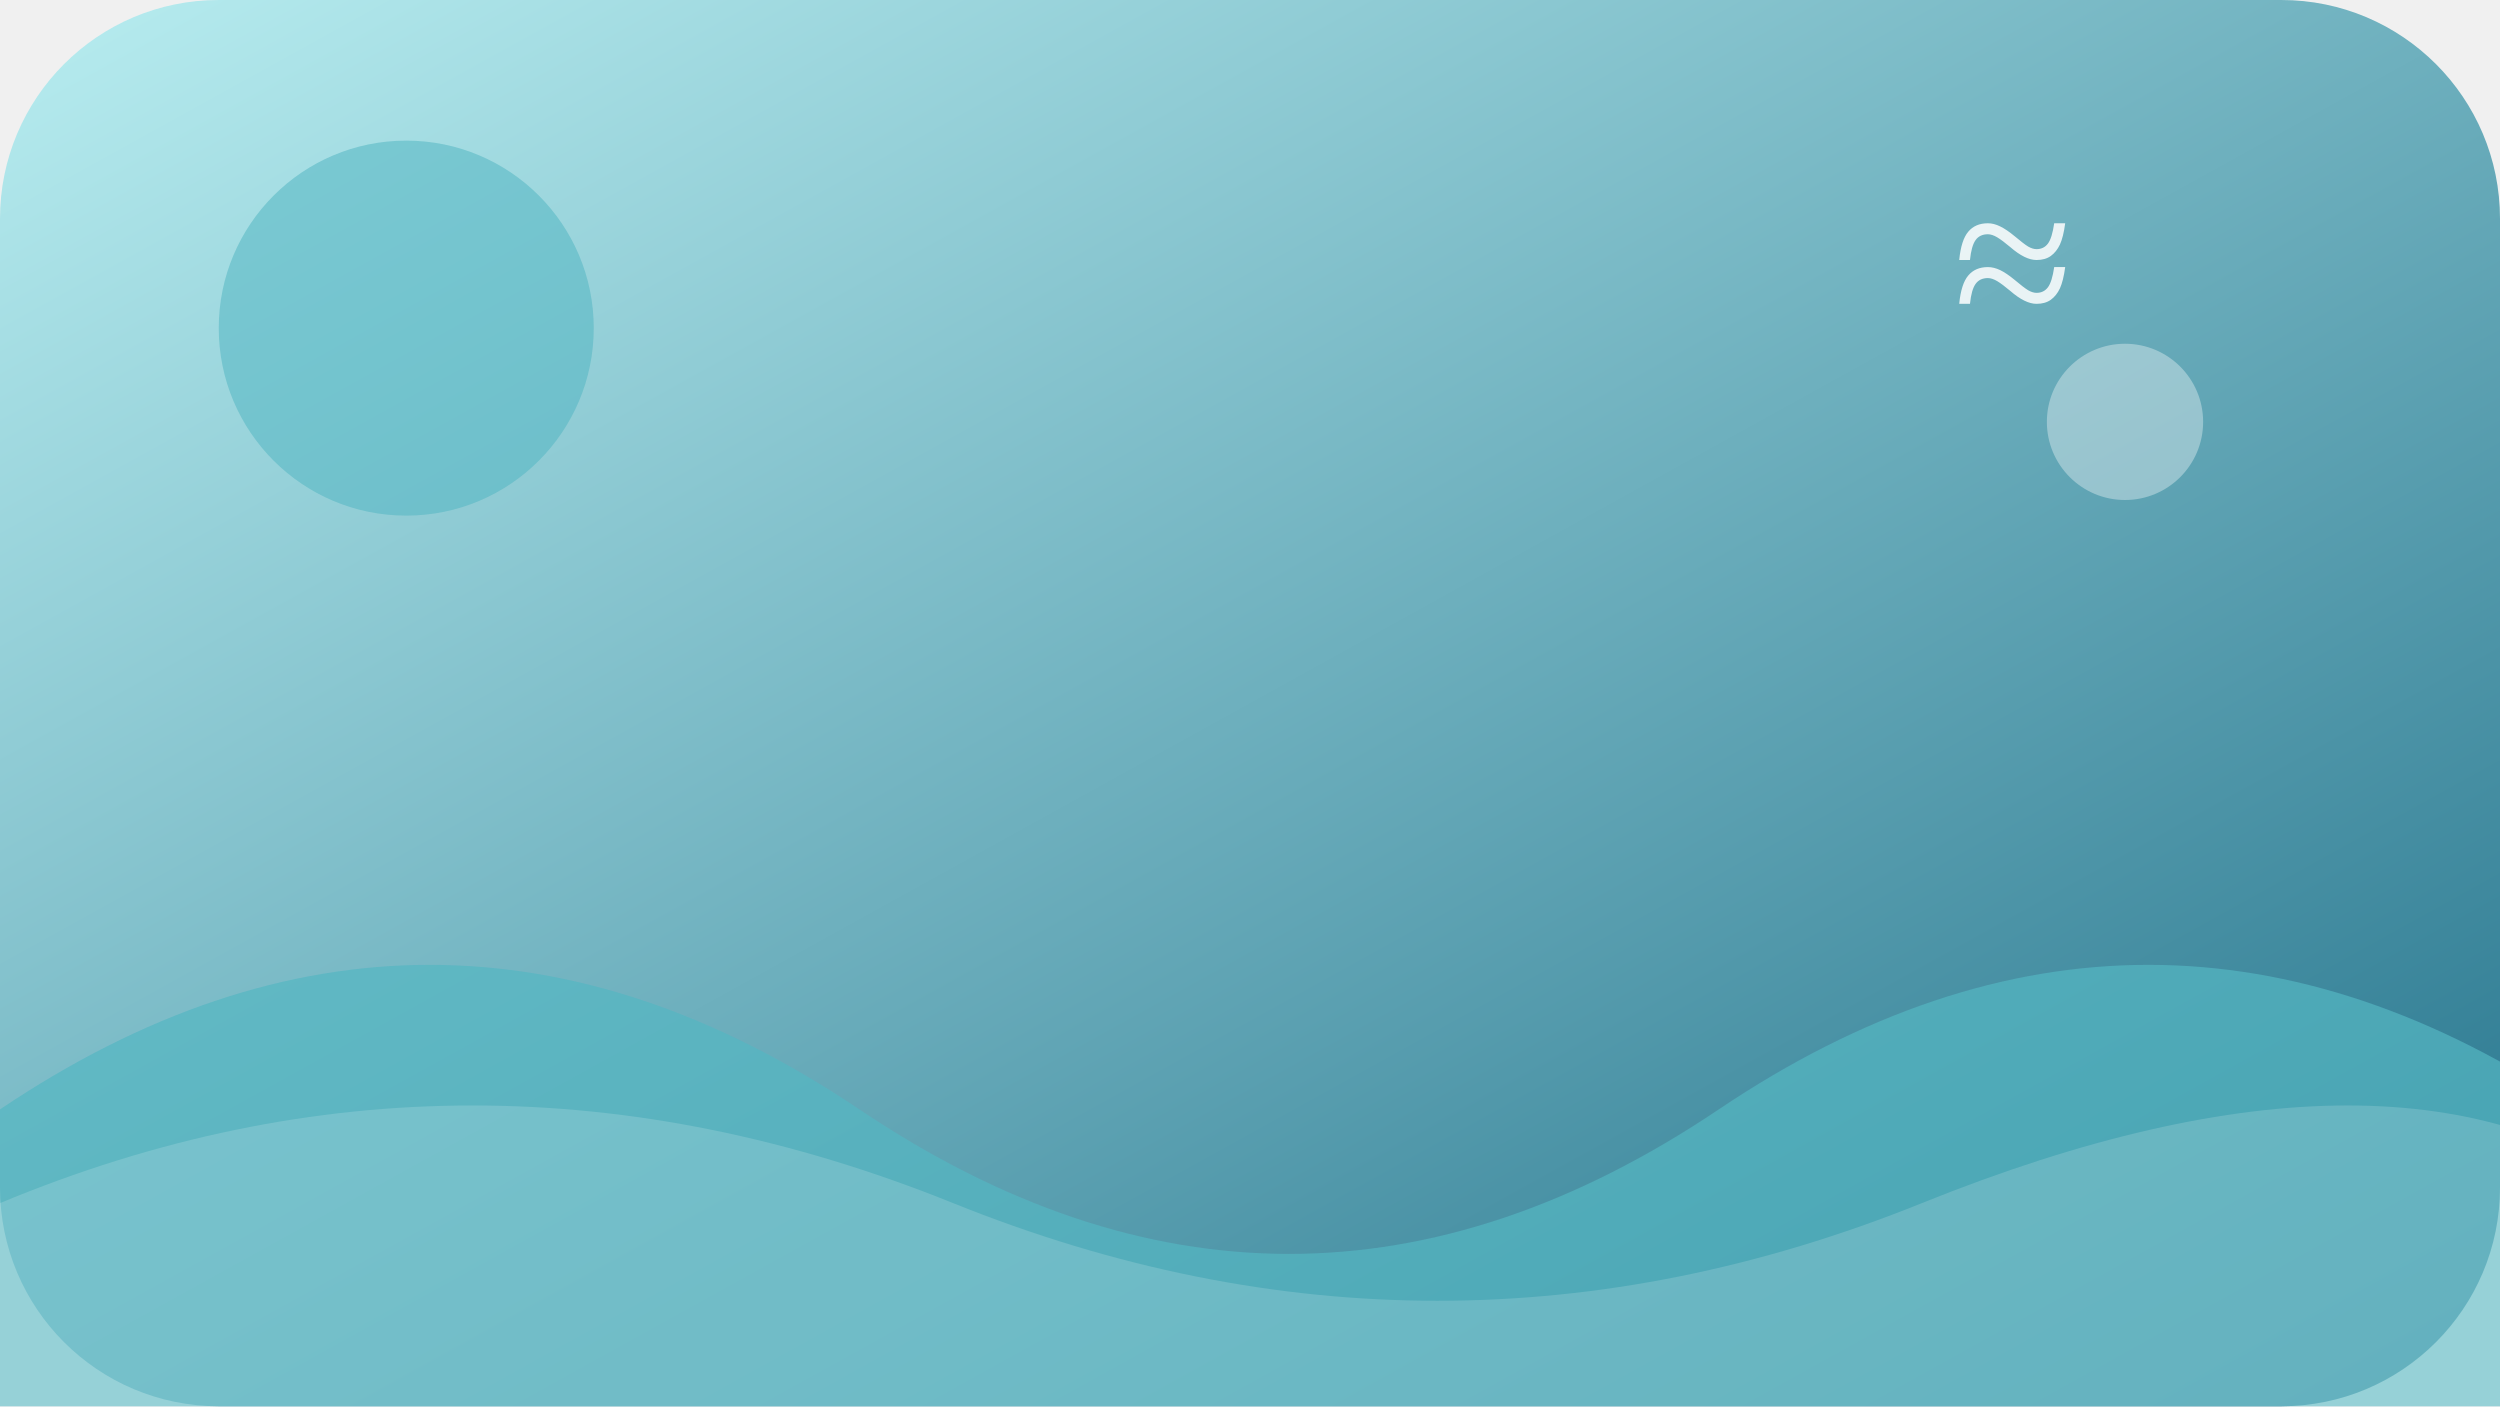
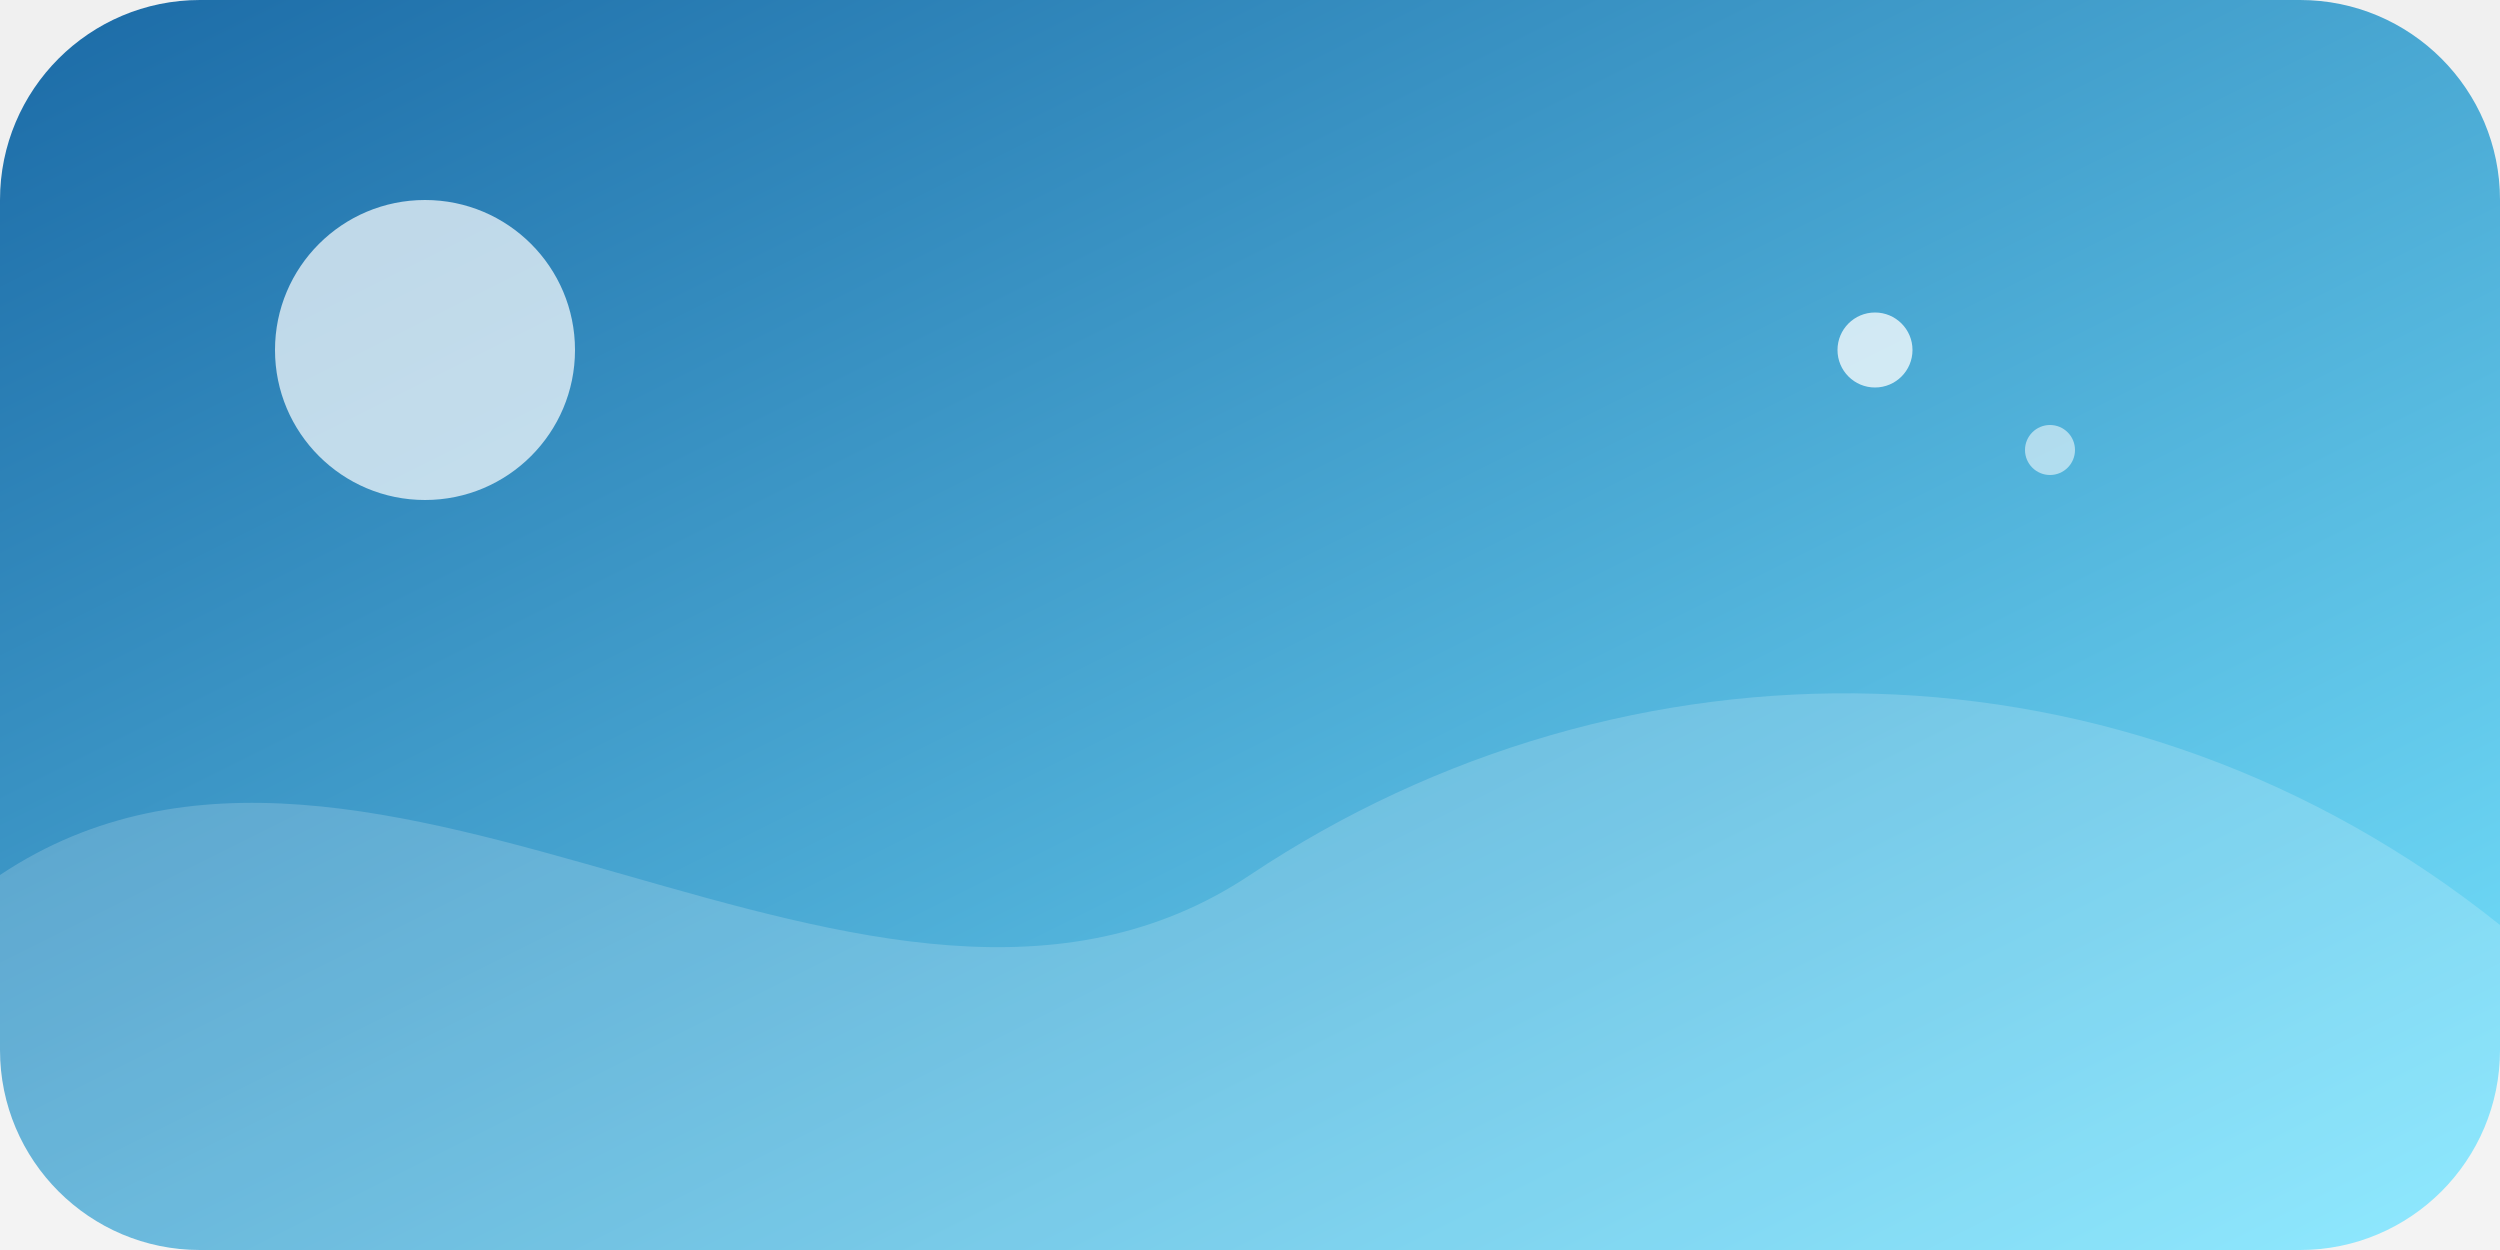
- <svg xmlns="http://www.w3.org/2000/svg" width="320" height="180" viewBox="0 0 320 180">
+ <svg xmlns="http://www.w3.org/2000/svg" viewBox="0 0 200 100">
  <defs>
    <linearGradient id="g" x1="0" y1="0" x2="1" y2="1">
-       <stop stop-color="#b8edf0" />
-       <stop offset="1" stop-color="#23728b" />
+       <stop offset="0" stop-color="#1b6aa6" />
+       <stop offset="1" stop-color="#77e5ff" />
    </linearGradient>
  </defs>
-   <rect width="320" height="180" rx="28" fill="url(#g)" />
-   <circle cx="52" cy="42" r="24" fill="#54b6c2" opacity=".55" />
-   <circle cx="272" cy="54" r="10" fill="#fff" opacity=".35" />
-   <path d="M0 142 Q55 105 110 142 T220 142 T330 142 V180 H0Z" fill="#54b6c2" opacity=".7" />
-   <path d="M0 154 Q60 129 122 154 T246 154 T340 154 V180 H0Z" fill="#fff" opacity=".16" />
-   <text x="250" y="43" font-size="28" fill="#fff" opacity=".85">≈</text>
+   <rect width="200" height="100" rx="16" fill="url(#g)" />
+   <circle cx="34" cy="28" r="12" fill="rgba(255,255,255,.7)" />
+   <path d="M0 70 C 30 50, 70 90, 100 70 S 170 50, 200 74 L200 100 L0 100 Z" fill="rgba(255,255,255,.18)" />
+   <circle cx="150" cy="28" r="3" fill="white" opacity=".75" />
+   <circle cx="164" cy="36" r="2" fill="white" opacity=".55" />
</svg>
